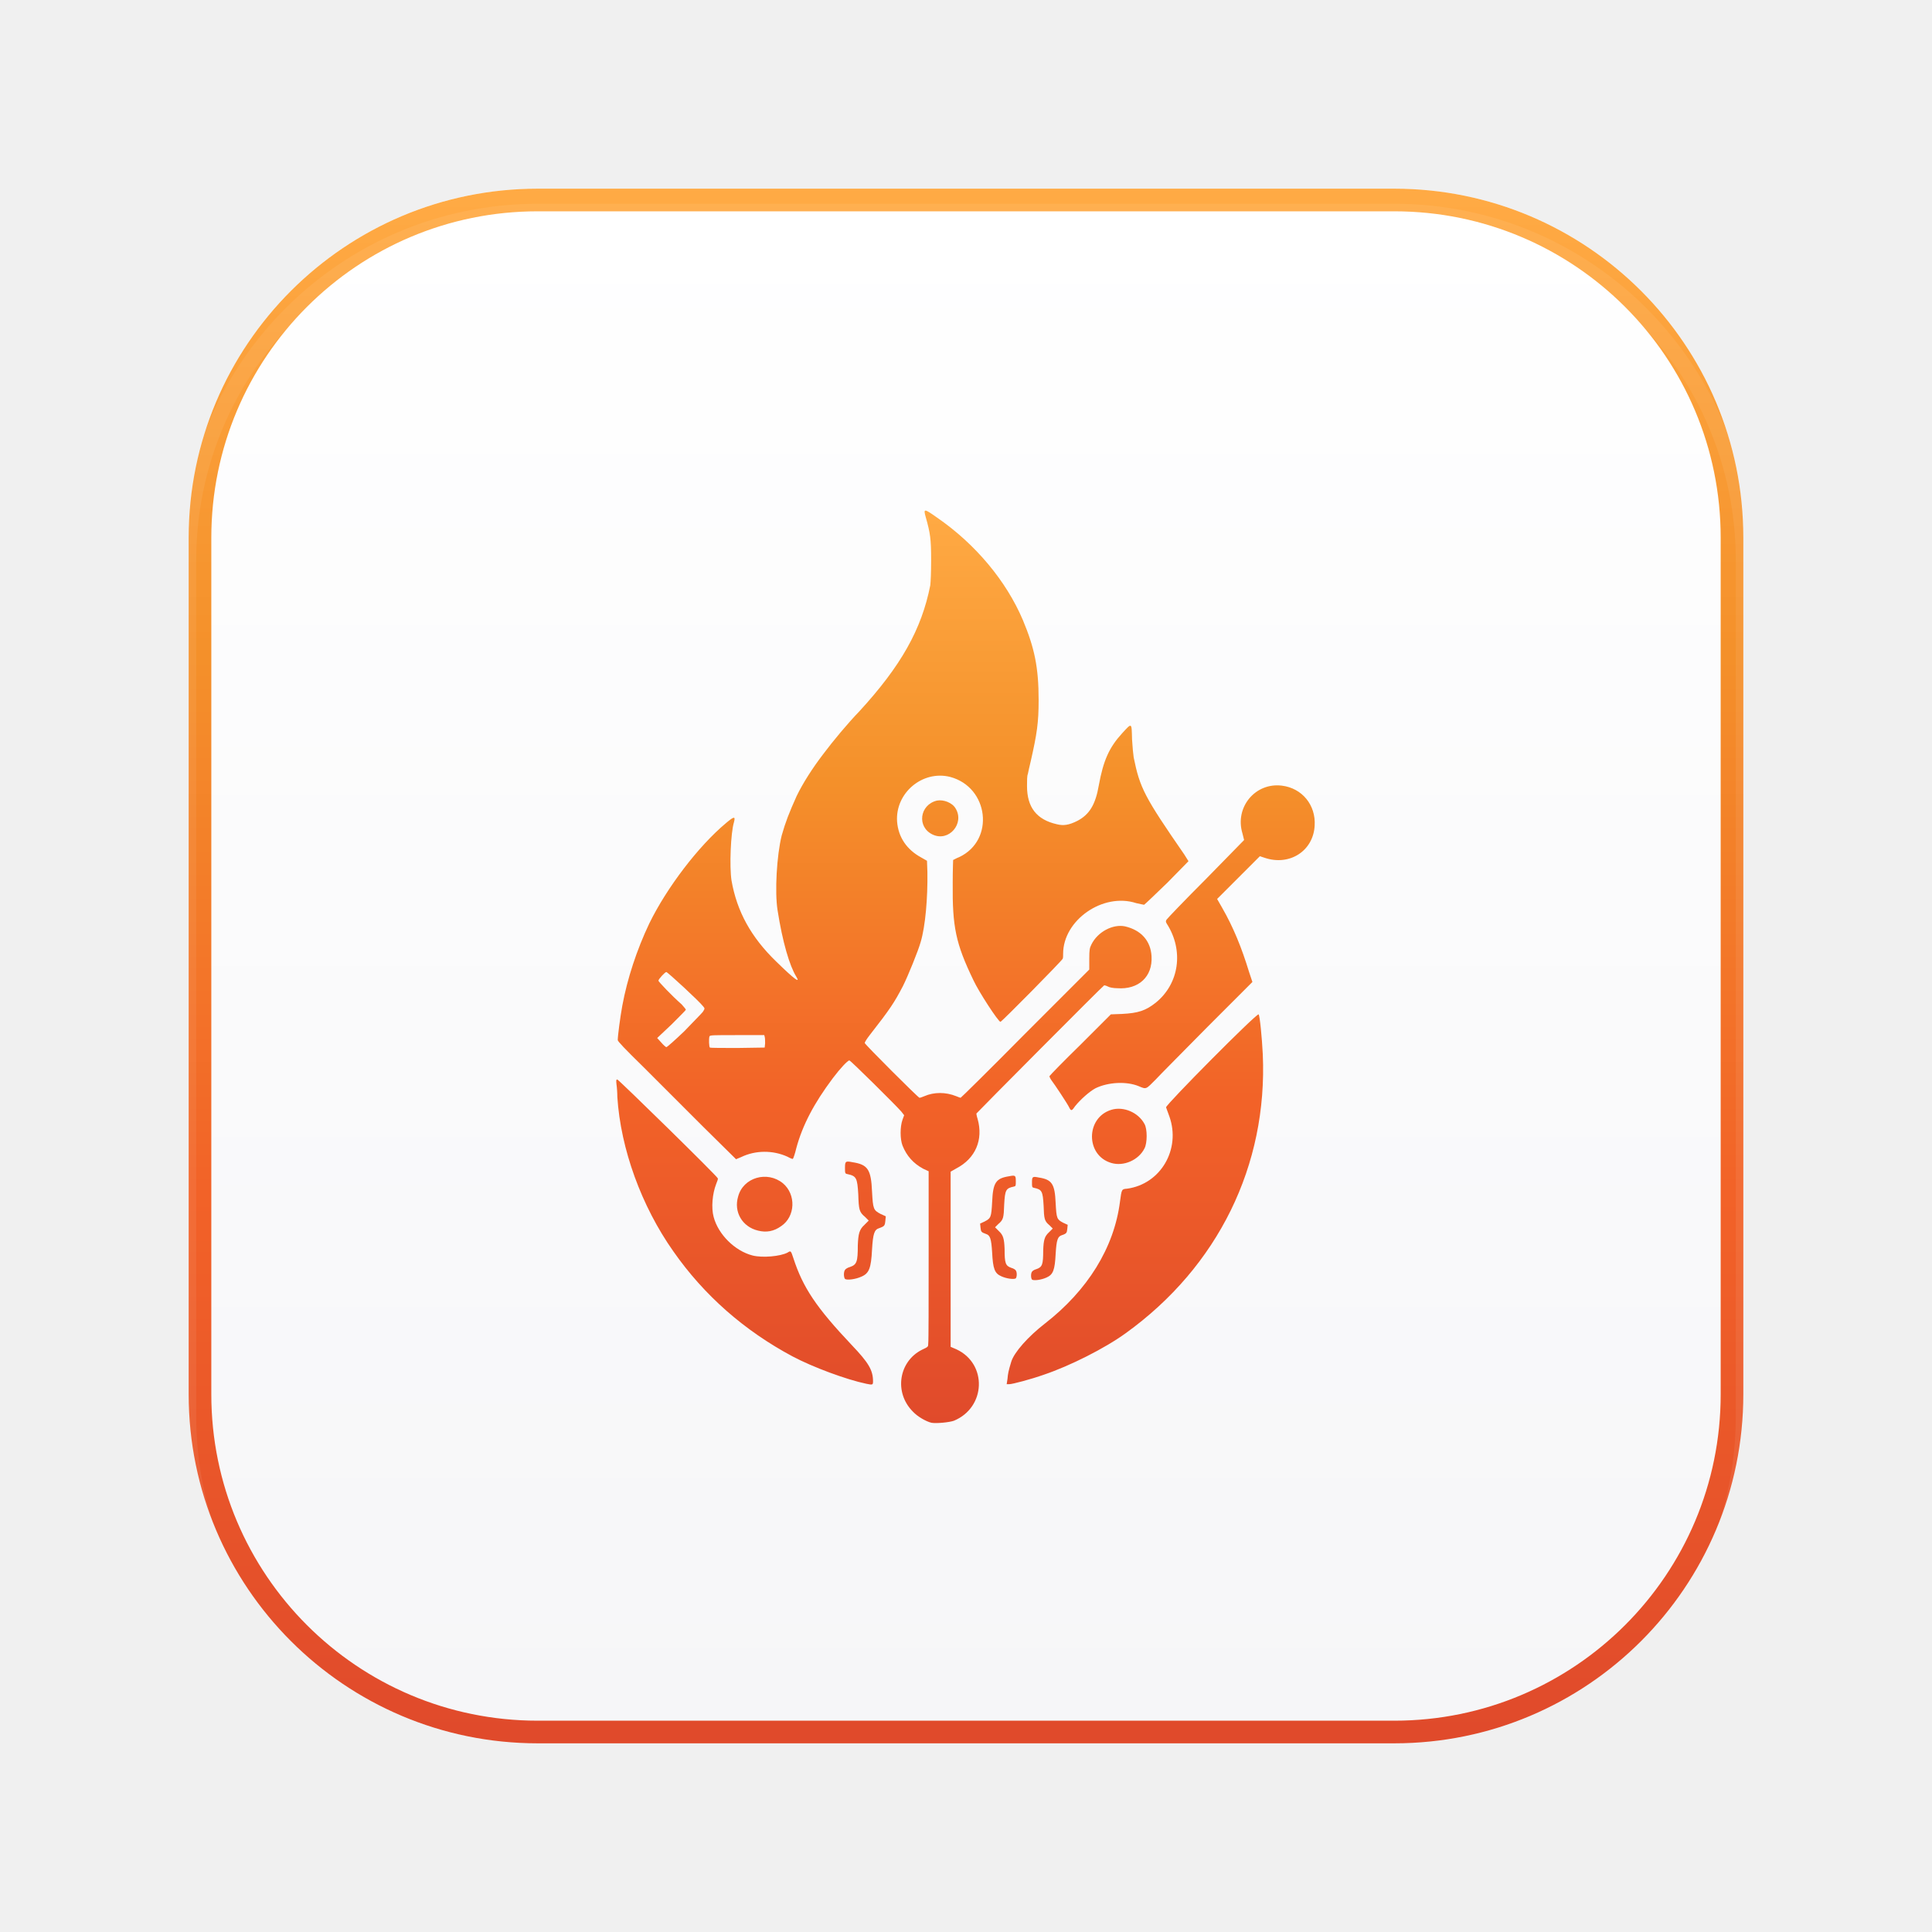
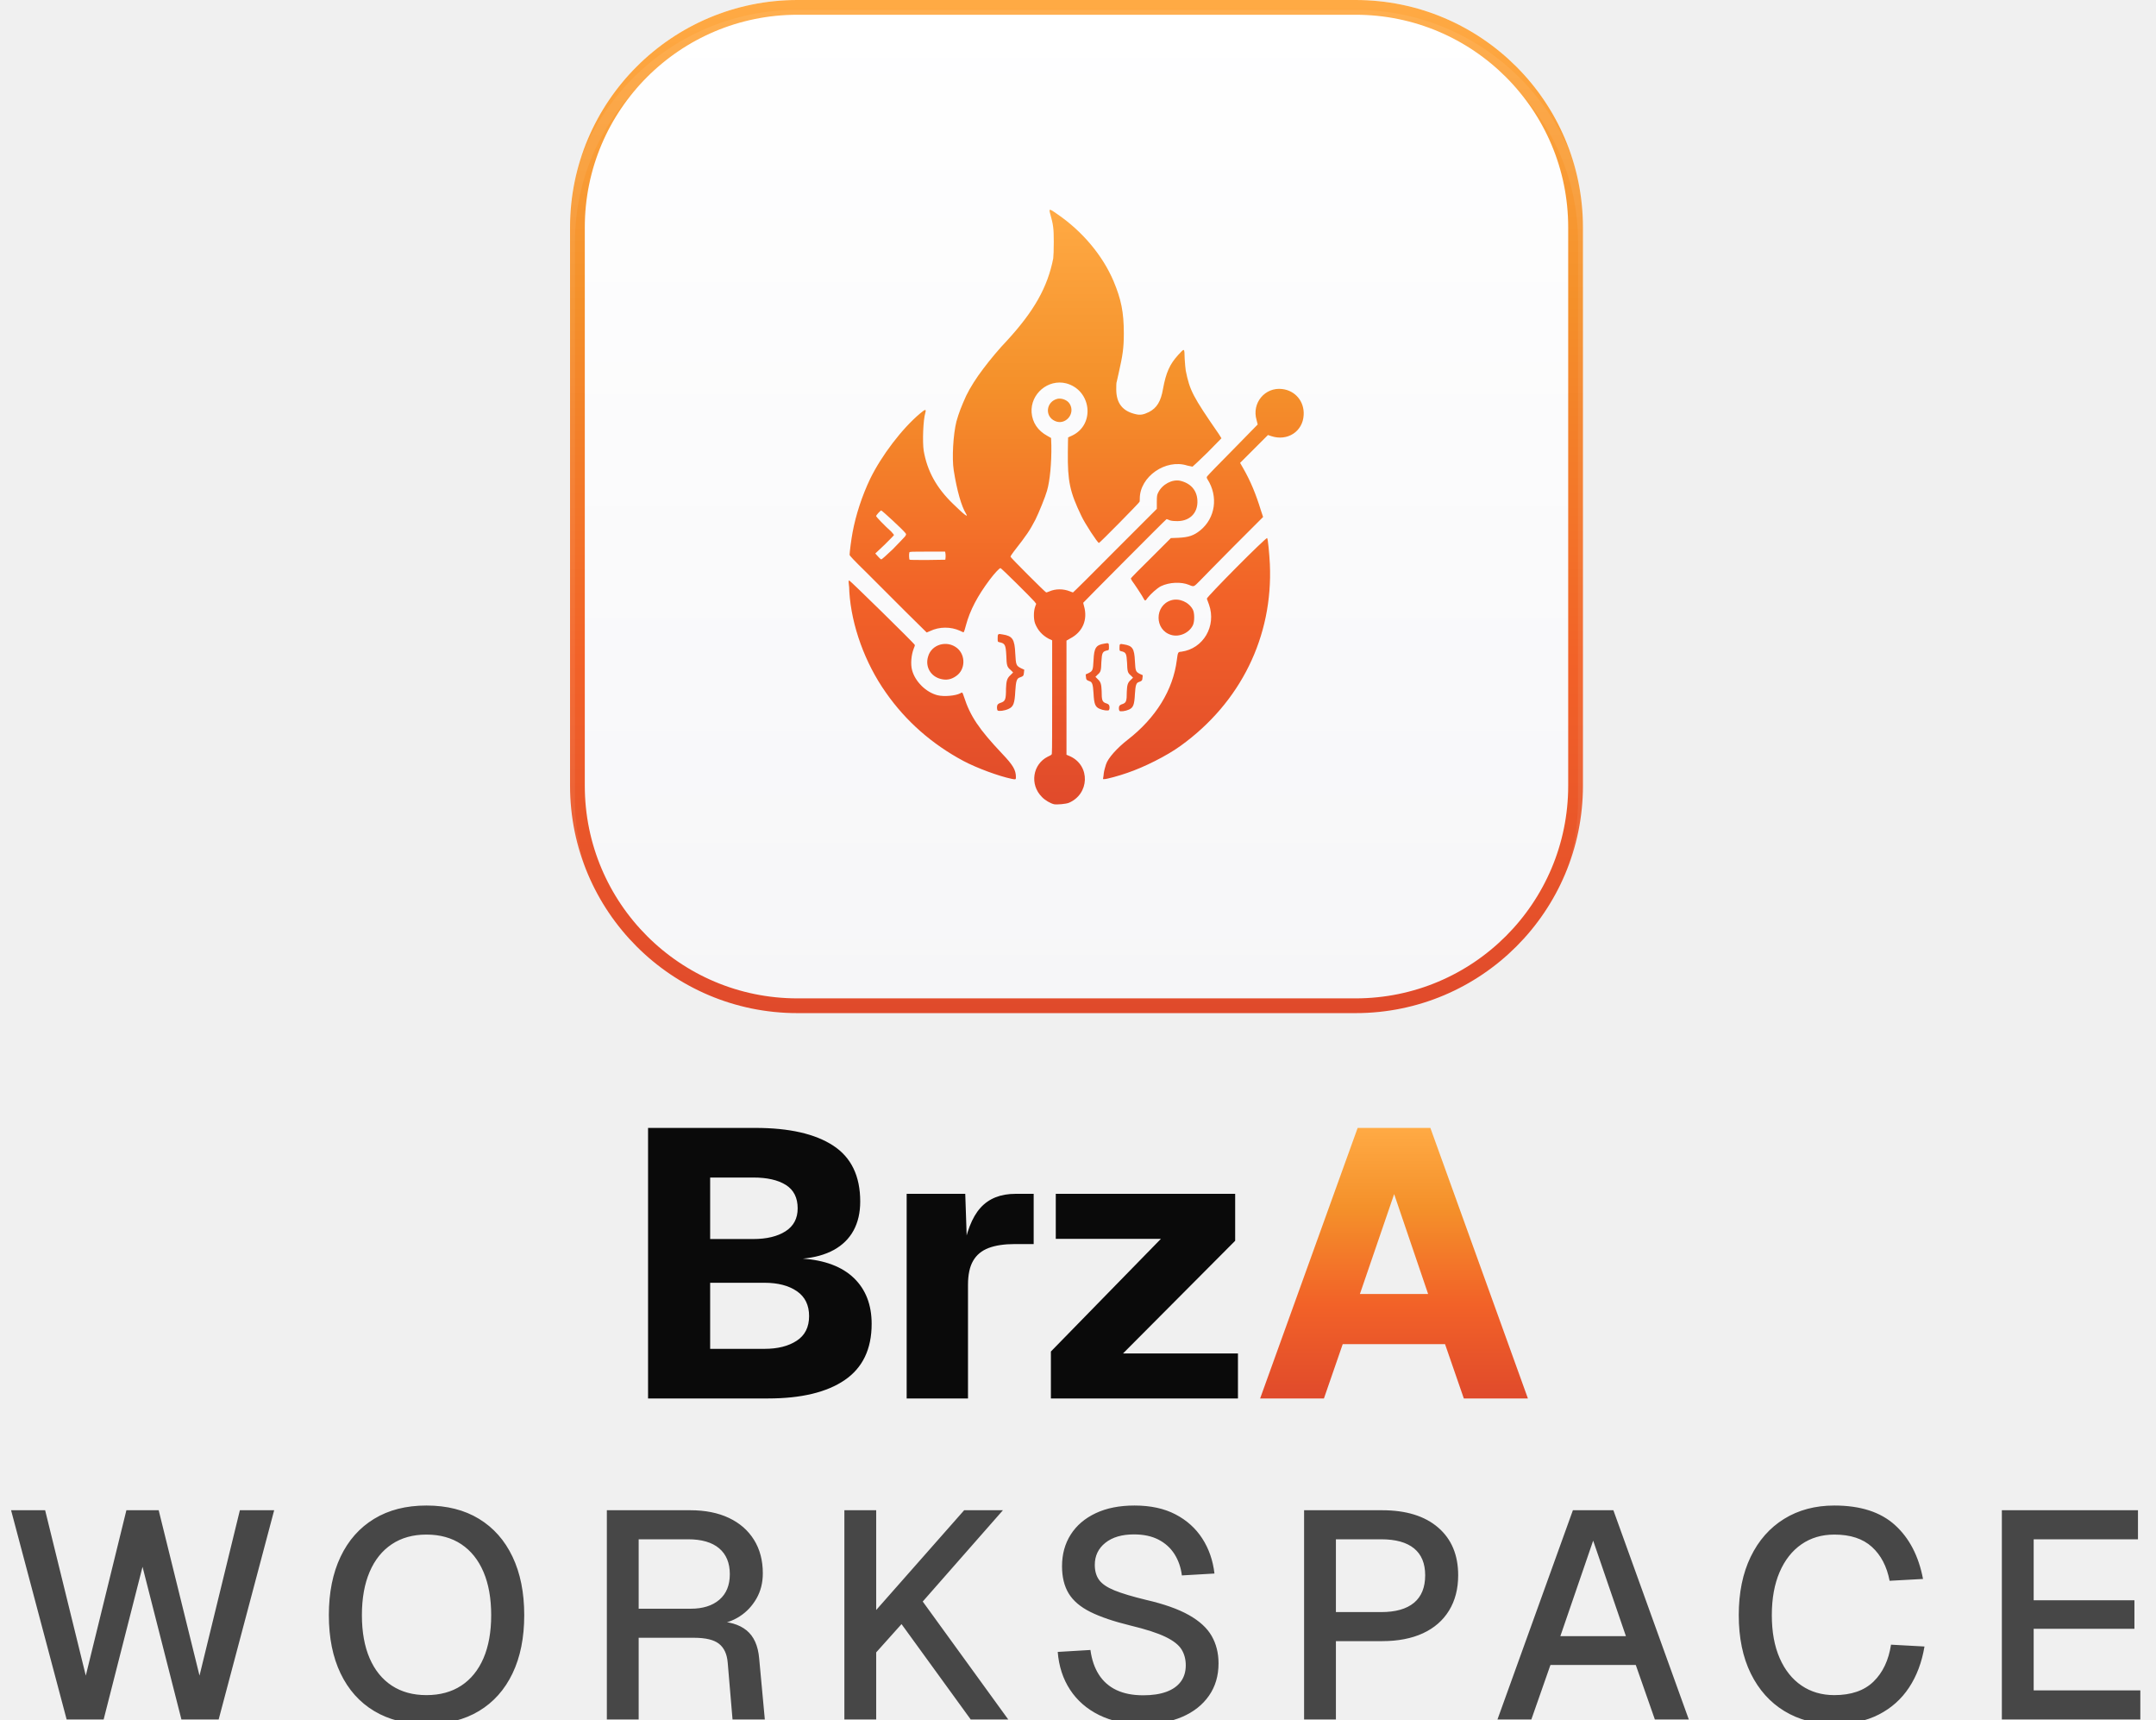
- <svg xmlns="http://www.w3.org/2000/svg" viewBox="0 0 1024 1024">
-   <defs>
-     <linearGradient id="brza-fire" gradientUnits="userSpaceOnUse" x1="0" y1="0.96" x2="0" y2="23.01">
-       <stop offset="0" stop-color="#FFAA44" />
-       <stop offset=".30" stop-color="#F4902A" />
-       <stop offset=".65" stop-color="#F26228" />
-       <stop offset="1" stop-color="#E04A2B" />
-     </linearGradient>
-     <linearGradient id="brza-fire-tile" x1="0" y1="0" x2="0" y2="1">
-       <stop offset="0" stop-color="#FFAA44" />
-       <stop offset=".30" stop-color="#F4902A" />
-       <stop offset=".65" stop-color="#F26228" />
-       <stop offset="1" stop-color="#E04A2B" />
-     </linearGradient>
-     <linearGradient id="brza-tile-dark" x1="0" y1="0" x2="0" y2="1">
-       <stop offset="0" stop-color="#373A41" />
-       <stop offset=".6" stop-color="#2C2D32" />
-       <stop offset="1" stop-color="#19161D" />
-     </linearGradient>
-     <linearGradient id="brza-tile-light" x1="0" y1="0" x2="0" y2="1">
-       <stop offset="0" stop-color="#FFFFFF" />
-       <stop offset="1" stop-color="#F6F6F8" />
-     </linearGradient>
-     <clipPath id="brza-tile-clip">
-       <rect x="100" y="100" width="824" height="824" rx="185" />
-     </clipPath>
-     <path id="brza-brace-close" d="M13.60 19.54C13.57 19.50 13.57 19.39 13.60 19.35C13.61 19.33 13.66 19.30 13.70 19.29C13.85 19.24 13.87 19.18 13.87 18.83C13.88 18.59 13.90 18.50 14.01 18.40L14.10 18.31L14.02 18.23C13.90 18.13 13.89 18.08 13.88 17.76C13.86 17.41 13.84 17.37 13.65 17.33C13.60 17.32 13.60 17.31 13.60 17.20C13.60 17.06 13.61 17.05 13.76 17.08C14.08 17.13 14.15 17.23 14.17 17.70C14.19 18.07 14.20 18.09 14.35 18.17L14.46 18.22L14.45 18.32C14.44 18.42 14.43 18.43 14.32 18.47C14.22 18.50 14.19 18.58 14.17 18.92C14.15 19.31 14.11 19.42 13.95 19.49C13.82 19.55 13.64 19.57 13.60 19.54Z" />
-   </defs>
-   <g id="tile">
-     <rect x="100" y="100" width="824" height="824" rx="185" fill="url(#brza-tile-light)" />
-     <g clip-path="url(#brza-tile-clip)">
-       <rect x="100" y="100" width="824" height="824" rx="185" fill="none" stroke="url(#brza-fire-tile)" stroke-width="24" />
-       <rect x="100" y="100" width="824" height="824" rx="185" fill="none" stroke="#FFFFFF" stroke-opacity=".07" stroke-width="8" transform="translate(0 12)" />
+ <svg xmlns="http://www.w3.org/2000/svg" viewBox="0 0 212.222 169.215" width="212.222" height="169.215">
+   <g transform="translate(56.111 0) scale(0.121) translate(-100 -100)">
+     <defs>
+       <linearGradient id="brza-fire" gradientUnits="userSpaceOnUse" x1="0" y1="0.96" x2="0" y2="23.01">
+         <stop offset="0" stop-color="#FFAA44" />
+         <stop offset=".30" stop-color="#F4902A" />
+         <stop offset=".65" stop-color="#F26228" />
+         <stop offset="1" stop-color="#E04A2B" />
+       </linearGradient>
+       <linearGradient id="brza-fire-tile" x1="0" y1="0" x2="0" y2="1">
+         <stop offset="0" stop-color="#FFAA44" />
+         <stop offset=".30" stop-color="#F4902A" />
+         <stop offset=".65" stop-color="#F26228" />
+         <stop offset="1" stop-color="#E04A2B" />
+       </linearGradient>
+       <linearGradient id="brza-tile-dark" x1="0" y1="0" x2="0" y2="1">
+         <stop offset="0" stop-color="#373A41" />
+         <stop offset=".6" stop-color="#2C2D32" />
+         <stop offset="1" stop-color="#19161D" />
+       </linearGradient>
+       <linearGradient id="brza-tile-light" x1="0" y1="0" x2="0" y2="1">
+         <stop offset="0" stop-color="#FFFFFF" />
+         <stop offset="1" stop-color="#F6F6F8" />
+       </linearGradient>
+       <clipPath id="brza-tile-clip">
+         <rect x="100" y="100" width="824" height="824" rx="185" />
+       </clipPath>
+       <path id="brza-brace-close" d="M13.60 19.54C13.57 19.50 13.57 19.39 13.60 19.35C13.61 19.33 13.66 19.30 13.70 19.29C13.85 19.24 13.87 19.18 13.87 18.83C13.88 18.59 13.90 18.50 14.01 18.40L14.10 18.31L14.02 18.23C13.90 18.13 13.89 18.08 13.88 17.76C13.86 17.41 13.84 17.37 13.65 17.33C13.60 17.32 13.60 17.31 13.60 17.20C13.60 17.06 13.61 17.05 13.76 17.08C14.08 17.13 14.15 17.23 14.17 17.70C14.19 18.07 14.20 18.09 14.35 18.17L14.46 18.22L14.45 18.32C14.44 18.42 14.43 18.43 14.32 18.47C14.22 18.50 14.19 18.58 14.17 18.92C14.15 19.31 14.11 19.42 13.95 19.49C13.82 19.55 13.64 19.57 13.60 19.54Z" />
+     </defs>
+     <g id="tile">
+       <rect x="100" y="100" width="824" height="824" rx="185" fill="url(#brza-tile-light)" />
+       <g clip-path="url(#brza-tile-clip)">
+         <rect x="100" y="100" width="824" height="824" rx="185" fill="none" stroke="url(#brza-fire-tile)" stroke-width="24" />
+         <rect x="100" y="100" width="824" height="824" rx="185" fill="none" stroke="#FFFFFF" stroke-opacity=".07" stroke-width="8" transform="translate(0 12)" />
+       </g>
+     </g>
+     <g id="flame" transform="translate(512 512) scale(22) translate(-12.01 -11.985)" fill="url(#brza-fire)">
+       <path id="flame-glyph" fill-rule="evenodd" d="M11.18 22.99C11.05 22.96 10.84 22.84 10.73 22.72C10.27 22.26 10.39 21.51 10.95 21.23C11.10 21.16 11.10 21.16 11.10 21.08C11.11 21.03 11.11 20.08 11.11 18.96L11.11 16.93L10.98 16.87C10.74 16.74 10.58 16.56 10.48 16.31C10.42 16.15 10.42 15.86 10.48 15.69L10.52 15.58L10.45 15.49C10.31 15.33 9.23 14.26 9.20 14.26C9.16 14.26 8.98 14.45 8.80 14.69C8.35 15.29 8.07 15.82 7.92 16.38C7.89 16.51 7.85 16.62 7.84 16.63C7.84 16.64 7.78 16.62 7.71 16.58C7.36 16.42 6.94 16.42 6.59 16.59L6.47 16.64L5.67 15.85C5.23 15.41 4.59 14.77 4.25 14.43C3.78 13.97 3.62 13.80 3.62 13.77C3.62 13.67 3.68 13.21 3.73 12.94C3.85 12.29 4.08 11.59 4.38 10.96C4.80 10.10 5.56 9.10 6.23 8.54C6.42 8.38 6.46 8.37 6.42 8.52C6.34 8.78 6.31 9.59 6.36 9.92C6.49 10.67 6.83 11.29 7.44 11.88C7.87 12.30 8.03 12.42 7.92 12.24C7.76 11.98 7.59 11.41 7.47 10.64C7.40 10.20 7.45 9.32 7.57 8.84C7.66 8.52 7.75 8.29 7.93 7.89C8.08 7.58 8.31 7.22 8.57 6.88C8.81 6.56 9.16 6.14 9.44 5.85C10.44 4.76 10.94 3.88 11.15 2.81C11.16 2.71 11.17 2.51 11.17 2.20C11.17 1.70 11.15 1.56 11.04 1.17C10.98 0.96 11.00 0.96 11.31 1.18C12.24 1.82 12.98 2.71 13.38 3.65C13.66 4.32 13.76 4.79 13.76 5.58C13.76 6.12 13.72 6.39 13.57 7.05C13.54 7.17 13.51 7.31 13.50 7.36C13.48 7.40 13.48 7.53 13.48 7.65C13.48 8.16 13.71 8.46 14.20 8.57C14.36 8.61 14.49 8.59 14.69 8.49C14.98 8.34 15.13 8.10 15.21 7.63C15.32 7.03 15.46 6.72 15.77 6.38C16.01 6.12 16.00 6.11 16.01 6.52C16.02 6.70 16.04 6.90 16.05 6.96C16.20 7.70 16.31 7.91 17.27 9.30L17.37 9.46L16.86 9.98C16.57 10.26 16.32 10.50 16.30 10.51C16.29 10.51 16.20 10.49 16.11 10.47C15.31 10.21 14.35 10.88 14.35 11.69C14.35 11.73 14.35 11.79 14.34 11.81C14.32 11.86 12.87 13.33 12.84 13.33C12.79 13.33 12.32 12.61 12.19 12.33C11.76 11.44 11.68 11.04 11.69 9.98C11.69 9.68 11.70 9.43 11.70 9.43C11.71 9.43 11.77 9.39 11.85 9.36C12.71 8.95 12.56 7.68 11.63 7.43C10.96 7.26 10.30 7.82 10.35 8.51C10.38 8.88 10.58 9.18 10.93 9.37L11.07 9.45L11.08 9.72C11.09 10.35 11.03 11.03 10.92 11.40C10.86 11.62 10.61 12.23 10.49 12.47C10.28 12.87 10.19 13.01 9.69 13.65C9.62 13.74 9.57 13.82 9.57 13.84C9.58 13.88 10.86 15.16 10.89 15.16C10.91 15.16 10.96 15.14 11.01 15.12C11.24 15.02 11.52 15.02 11.77 15.12C11.82 15.14 11.87 15.16 11.88 15.16C11.89 15.16 12.59 14.47 13.44 13.61L14.98 12.07L14.98 11.81C14.98 11.59 14.99 11.55 15.03 11.47C15.18 11.16 15.55 10.97 15.84 11.03C16.23 11.12 16.46 11.38 16.48 11.75C16.51 12.24 16.17 12.56 15.65 12.52C15.56 12.52 15.46 12.50 15.43 12.48C15.39 12.46 15.35 12.45 15.34 12.45C15.32 12.45 12.28 15.51 12.26 15.54C12.26 15.55 12.27 15.61 12.29 15.67C12.43 16.17 12.24 16.62 11.78 16.86L11.64 16.94L11.64 19.05L11.64 21.16L11.78 21.22C12.53 21.57 12.49 22.62 11.72 22.94C11.61 22.98 11.30 23.01 11.18 22.99ZM9.61 22.05C9.13 21.95 8.32 21.65 7.83 21.39C6.67 20.77 5.70 19.92 4.96 18.86C4.19 17.77 3.69 16.39 3.61 15.14C3.61 15.04 3.60 14.90 3.59 14.84C3.58 14.74 3.58 14.72 3.61 14.72C3.64 14.72 6.02 17.05 6.03 17.10C6.04 17.11 6.02 17.17 5.99 17.24C5.90 17.47 5.87 17.81 5.93 18.03C6.04 18.45 6.44 18.85 6.87 18.96C7.11 19.02 7.54 18.98 7.71 18.89C7.79 18.84 7.79 18.84 7.85 19.02C8.08 19.73 8.40 20.21 9.26 21.12C9.66 21.54 9.77 21.72 9.77 21.99C9.77 22.08 9.76 22.08 9.61 22.05ZM13.01 21.93C13.02 21.81 13.03 21.75 13.10 21.52C13.17 21.29 13.51 20.91 13.91 20.60C14.94 19.80 15.58 18.77 15.72 17.66C15.76 17.36 15.76 17.36 15.89 17.35C16.70 17.24 17.19 16.40 16.91 15.61C16.87 15.51 16.84 15.41 16.83 15.39C16.82 15.33 19.02 13.11 19.06 13.15C19.09 13.19 19.14 13.71 19.16 14.11C19.28 16.79 18.08 19.23 15.86 20.83C15.35 21.20 14.51 21.62 13.89 21.83C13.58 21.94 13.13 22.06 13.05 22.06L12.99 22.06L13.01 21.93ZM7.00 18.36C6.62 18.27 6.41 17.91 6.52 17.54C6.64 17.08 7.22 16.91 7.60 17.22C7.92 17.49 7.90 18.02 7.56 18.25C7.38 18.38 7.20 18.41 7.00 18.36ZM15.51 16.73C14.89 16.55 14.89 15.64 15.51 15.45C15.80 15.36 16.16 15.51 16.31 15.79C16.38 15.91 16.38 16.25 16.31 16.38C16.17 16.66 15.81 16.82 15.51 16.73ZM14.50 15.40C14.46 15.31 14.14 14.83 14.07 14.74C14.04 14.70 14.02 14.65 14.02 14.64C14.03 14.62 14.36 14.28 14.77 13.88L15.50 13.15L15.77 13.14C16.16 13.12 16.34 13.06 16.58 12.87C17.15 12.41 17.26 11.61 16.85 10.97C16.82 10.92 16.82 10.91 16.84 10.87C16.86 10.84 17.28 10.40 17.79 9.89L18.71 8.95L18.67 8.79C18.48 8.16 18.98 7.56 19.62 7.64C20.11 7.70 20.44 8.11 20.41 8.60C20.38 9.21 19.81 9.58 19.21 9.38L19.09 9.34L18.58 9.85L18.06 10.37L18.18 10.58C18.45 11.05 18.65 11.54 18.83 12.13L18.91 12.37L17.83 13.45C17.24 14.05 16.67 14.62 16.58 14.72C16.34 14.96 16.36 14.96 16.17 14.88C15.88 14.76 15.44 14.78 15.13 14.93C14.98 15.01 14.76 15.21 14.64 15.36C14.56 15.48 14.54 15.48 14.50 15.40ZM7.17 13.85C7.17 13.79 7.17 13.72 7.16 13.69L7.15 13.65L6.50 13.65C5.92 13.65 5.84 13.65 5.83 13.68C5.81 13.74 5.82 13.94 5.84 13.95C5.86 13.96 6.16 13.96 6.51 13.96L7.16 13.95L7.17 13.85ZM5.22 13.56C5.43 13.34 5.64 13.13 5.67 13.09C5.72 13.01 5.72 13.01 5.68 12.96C5.58 12.83 4.82 12.13 4.79 12.13C4.76 12.13 4.60 12.30 4.60 12.34C4.60 12.36 4.92 12.70 5.16 12.91C5.21 12.97 5.26 13.02 5.26 13.04C5.26 13.05 5.10 13.21 4.92 13.39L4.57 13.72L4.67 13.83C4.72 13.89 4.78 13.94 4.79 13.94C4.81 13.94 5.00 13.77 5.22 13.56ZM11.21 8.82C10.82 8.64 10.89 8.10 11.31 8.00C11.47 7.97 11.68 8.05 11.76 8.19C11.98 8.55 11.60 9.00 11.21 8.82Z" />
+       <use href="#brza-brace-close" />
+       <use href="#brza-brace-close" transform="matrix(-1 0 0 1 26.81 -0.03)" />
+       <use href="#brza-brace-close" transform="matrix(1.143 0 0 1.143 -6.45 -2.81)" />
    </g>
  </g>
-   <g id="flame" transform="translate(512 512) scale(22) translate(-12.01 -11.985)" fill="url(#brza-fire)">
-     <path id="flame-glyph" fill-rule="evenodd" d="M11.18 22.99C11.05 22.96 10.84 22.84 10.73 22.72C10.27 22.26 10.39 21.51 10.95 21.23C11.10 21.16 11.10 21.16 11.10 21.08C11.11 21.03 11.11 20.08 11.11 18.96L11.11 16.93L10.98 16.87C10.74 16.74 10.58 16.56 10.48 16.31C10.42 16.15 10.42 15.86 10.48 15.69L10.52 15.58L10.45 15.49C10.31 15.33 9.23 14.26 9.20 14.26C9.16 14.26 8.98 14.45 8.80 14.69C8.35 15.29 8.07 15.82 7.92 16.38C7.89 16.51 7.85 16.62 7.84 16.63C7.84 16.64 7.78 16.62 7.71 16.58C7.36 16.42 6.94 16.42 6.59 16.59L6.47 16.64L5.67 15.85C5.23 15.41 4.59 14.77 4.25 14.43C3.78 13.97 3.62 13.80 3.62 13.77C3.62 13.67 3.68 13.21 3.73 12.94C3.85 12.29 4.08 11.59 4.38 10.96C4.80 10.10 5.56 9.10 6.23 8.54C6.42 8.38 6.46 8.37 6.42 8.52C6.34 8.78 6.31 9.59 6.36 9.92C6.49 10.67 6.83 11.29 7.44 11.88C7.87 12.30 8.03 12.42 7.92 12.24C7.76 11.98 7.59 11.41 7.47 10.64C7.40 10.20 7.45 9.32 7.57 8.84C7.66 8.52 7.75 8.29 7.93 7.89C8.08 7.58 8.31 7.22 8.57 6.88C8.81 6.56 9.16 6.14 9.44 5.85C10.44 4.76 10.94 3.88 11.15 2.81C11.16 2.71 11.17 2.51 11.17 2.20C11.17 1.70 11.15 1.56 11.04 1.17C10.98 0.96 11.00 0.96 11.31 1.18C12.24 1.82 12.98 2.71 13.38 3.65C13.66 4.32 13.76 4.79 13.76 5.58C13.76 6.12 13.72 6.39 13.57 7.05C13.54 7.17 13.51 7.31 13.50 7.36C13.48 7.40 13.48 7.53 13.48 7.65C13.48 8.16 13.71 8.46 14.20 8.57C14.36 8.61 14.49 8.59 14.69 8.49C14.98 8.34 15.13 8.10 15.21 7.63C15.32 7.03 15.46 6.72 15.77 6.38C16.01 6.12 16.00 6.11 16.01 6.52C16.02 6.70 16.04 6.90 16.05 6.96C16.20 7.70 16.31 7.91 17.27 9.30L17.37 9.46L16.86 9.98C16.57 10.26 16.32 10.50 16.30 10.51C16.29 10.51 16.20 10.49 16.11 10.47C15.31 10.21 14.35 10.88 14.35 11.69C14.35 11.73 14.35 11.79 14.34 11.81C14.32 11.86 12.87 13.33 12.84 13.33C12.79 13.33 12.32 12.61 12.19 12.33C11.76 11.44 11.68 11.04 11.69 9.98C11.69 9.68 11.70 9.43 11.70 9.43C11.71 9.43 11.77 9.39 11.85 9.36C12.71 8.95 12.56 7.68 11.63 7.43C10.96 7.26 10.30 7.82 10.35 8.51C10.38 8.88 10.58 9.18 10.93 9.37L11.07 9.45L11.08 9.72C11.09 10.35 11.03 11.03 10.92 11.40C10.86 11.62 10.61 12.23 10.49 12.47C10.28 12.87 10.19 13.01 9.69 13.65C9.62 13.74 9.57 13.82 9.57 13.84C9.58 13.88 10.86 15.16 10.89 15.16C10.91 15.16 10.96 15.14 11.01 15.12C11.24 15.02 11.52 15.02 11.77 15.12C11.82 15.14 11.87 15.16 11.88 15.16C11.89 15.16 12.59 14.47 13.44 13.61L14.98 12.07L14.98 11.81C14.98 11.59 14.99 11.55 15.03 11.47C15.18 11.16 15.55 10.97 15.84 11.03C16.23 11.12 16.46 11.38 16.48 11.75C16.51 12.24 16.17 12.56 15.65 12.52C15.56 12.52 15.46 12.50 15.43 12.48C15.39 12.46 15.35 12.45 15.34 12.45C15.32 12.45 12.28 15.51 12.26 15.54C12.26 15.55 12.27 15.61 12.29 15.67C12.43 16.17 12.24 16.62 11.78 16.86L11.64 16.94L11.64 19.05L11.64 21.16L11.78 21.22C12.53 21.57 12.49 22.62 11.72 22.94C11.61 22.98 11.30 23.01 11.18 22.99ZM9.61 22.05C9.13 21.95 8.32 21.65 7.83 21.39C6.67 20.77 5.70 19.92 4.96 18.86C4.19 17.77 3.69 16.39 3.61 15.14C3.61 15.04 3.60 14.90 3.59 14.84C3.58 14.74 3.58 14.72 3.61 14.72C3.64 14.72 6.02 17.05 6.03 17.10C6.04 17.11 6.02 17.17 5.99 17.24C5.90 17.47 5.87 17.81 5.93 18.03C6.04 18.45 6.44 18.85 6.87 18.96C7.11 19.02 7.54 18.98 7.71 18.89C7.79 18.84 7.79 18.84 7.85 19.02C8.08 19.73 8.40 20.21 9.26 21.12C9.66 21.54 9.77 21.72 9.77 21.99C9.77 22.08 9.76 22.08 9.61 22.05ZM13.01 21.93C13.02 21.81 13.03 21.75 13.10 21.52C13.17 21.29 13.51 20.91 13.91 20.60C14.94 19.80 15.58 18.77 15.72 17.66C15.76 17.36 15.76 17.36 15.89 17.35C16.70 17.24 17.19 16.40 16.91 15.61C16.87 15.51 16.84 15.41 16.83 15.39C16.82 15.33 19.02 13.11 19.06 13.15C19.09 13.19 19.14 13.71 19.16 14.11C19.28 16.79 18.08 19.23 15.86 20.83C15.35 21.20 14.51 21.62 13.89 21.83C13.58 21.94 13.13 22.06 13.05 22.06L12.99 22.06L13.01 21.93ZM7.00 18.36C6.62 18.27 6.41 17.91 6.52 17.54C6.64 17.08 7.22 16.91 7.60 17.22C7.92 17.49 7.90 18.02 7.56 18.25C7.38 18.38 7.20 18.41 7.00 18.36ZM15.51 16.73C14.89 16.55 14.89 15.64 15.51 15.45C15.80 15.36 16.16 15.51 16.31 15.79C16.38 15.91 16.38 16.25 16.31 16.38C16.17 16.66 15.81 16.82 15.51 16.73ZM14.50 15.40C14.46 15.31 14.14 14.83 14.07 14.74C14.04 14.70 14.02 14.65 14.02 14.64C14.03 14.62 14.36 14.28 14.77 13.88L15.50 13.15L15.77 13.14C16.16 13.12 16.34 13.06 16.58 12.87C17.15 12.41 17.26 11.61 16.85 10.97C16.82 10.92 16.82 10.91 16.84 10.87C16.86 10.84 17.28 10.40 17.79 9.89L18.71 8.95L18.67 8.79C18.48 8.16 18.98 7.56 19.62 7.64C20.11 7.70 20.44 8.11 20.41 8.60C20.38 9.21 19.81 9.58 19.21 9.38L19.09 9.34L18.58 9.85L18.06 10.37L18.18 10.58C18.45 11.05 18.65 11.54 18.83 12.13L18.91 12.37L17.83 13.45C17.24 14.05 16.67 14.62 16.58 14.72C16.34 14.96 16.36 14.96 16.17 14.88C15.88 14.76 15.44 14.78 15.13 14.93C14.98 15.01 14.76 15.21 14.64 15.36C14.56 15.48 14.54 15.48 14.50 15.40ZM7.17 13.85C7.17 13.79 7.17 13.72 7.16 13.69L7.15 13.65L6.50 13.65C5.92 13.65 5.84 13.65 5.83 13.68C5.81 13.74 5.82 13.94 5.84 13.95C5.86 13.96 6.16 13.96 6.51 13.96L7.16 13.95L7.17 13.85ZM5.22 13.56C5.43 13.34 5.64 13.13 5.67 13.09C5.72 13.01 5.72 13.01 5.68 12.96C5.58 12.83 4.82 12.13 4.79 12.13C4.76 12.13 4.60 12.30 4.60 12.34C4.60 12.36 4.92 12.70 5.16 12.91C5.21 12.97 5.26 13.02 5.26 13.04C5.26 13.05 5.10 13.21 4.92 13.39L4.57 13.72L4.67 13.83C4.72 13.89 4.78 13.94 4.79 13.94C4.81 13.94 5.00 13.77 5.22 13.56ZM11.21 8.82C10.82 8.64 10.89 8.10 11.31 8.00C11.47 7.97 11.68 8.05 11.76 8.19C11.98 8.55 11.60 9.00 11.21 8.82Z" />
-     <use href="#brza-brace-close" />
-     <use href="#brza-brace-close" transform="matrix(-1 0 0 1 26.81 -0.03)" />
-     <use href="#brza-brace-close" transform="matrix(1.143 0 0 1.143 -6.45 -2.81)" />
-   </g>
+   <path fill="#0A0A0A" transform="translate(61.128 137.625) scale(0.375)" d="M7.10 -0.00L7.10 -71.00L35.28 -71.00Q48.58 -71.00 55.69 -66.36Q62.79 -61.73 62.79 -51.69Q62.79 -47.30 61.04 -44.08Q59.28 -40.86 55.86 -38.98Q52.44 -37.10 47.55 -36.68L47.52 -36.72Q56.48 -36.09 61.14 -31.59Q65.79 -27.09 65.79 -19.57Q65.79 -9.66 58.72 -4.83Q51.65 -0.00 38.58 -0.00ZM23.40 -13.02L37.67 -13.02Q42.87 -13.02 46.12 -15.15Q49.37 -17.27 49.37 -21.61Q49.37 -25.95 46.16 -28.15Q42.94 -30.36 37.67 -30.36L23.40 -30.36ZM23.40 -41.84L34.72 -41.84Q40.00 -41.84 43.19 -43.88Q46.37 -45.92 46.37 -49.89Q46.37 -54.09 43.26 -56.04Q40.16 -57.98 34.72 -57.98L23.40 -57.98ZM74.98 -0.00L74.98 -53.70L90.36 -53.70L90.90 -37.78L89.68 -38.01Q91.03 -46.35 94.35 -50.03Q97.66 -53.70 103.54 -53.70L108.32 -53.70L108.32 -40.52L103.43 -40.52Q99.22 -40.52 96.50 -39.49Q93.78 -38.46 92.43 -36.13Q91.08 -33.81 91.08 -29.83L91.08 -0.00ZM112.84 -0.00L112.84 -12.32L141.72 -41.89L114.12 -41.89L114.12 -53.70L161.21 -53.70L161.21 -41.38L131.77 -11.81L161.94 -11.81L161.94 -0.00Z" />
+   <path fill="url(#brza-fire-tile)" transform="translate(61.128 137.625) scale(0.375)" d="M167.76 -0.00L193.36 -71.00L212.45 -71.00L238.05 -0.00L221.23 -0.00L216.30 -14.25L189.44 -14.25L184.51 -0.00ZM193.95 -27.41L211.86 -27.41L202.94 -53.63Z" />
+   <path fill="#474747" transform="translate(0 169.215) scale(0.29)" d="M22.62 -0.00L3.76 -71.00L15.32 -71.00L29.12 -14.88L42.90 -71.00L53.86 -71.00L67.72 -14.88L81.42 -71.00L93.06 -71.00L74.22 -0.00L61.58 -0.00L48.38 -51.80L35.18 -0.00ZM144.74 1.60Q134.42 1.60 127.00 -2.86Q119.58 -7.32 115.60 -15.62Q111.62 -23.92 111.62 -35.40Q111.62 -46.88 115.60 -55.23Q119.58 -63.58 127.00 -68.09Q134.41 -72.60 144.74 -72.60Q155.16 -72.60 162.57 -68.09Q169.98 -63.58 173.96 -55.23Q177.94 -46.88 177.94 -35.40Q177.94 -23.92 173.96 -15.62Q169.98 -7.32 162.57 -2.86Q155.16 1.60 144.74 1.60ZM144.74 -8.26Q151.66 -8.26 156.57 -11.48Q161.48 -14.71 164.10 -20.77Q166.72 -26.84 166.72 -35.40Q166.72 -43.96 164.10 -50.08Q161.48 -56.20 156.57 -59.47Q151.65 -62.74 144.73 -62.74Q137.90 -62.74 132.99 -59.47Q128.08 -56.20 125.46 -50.08Q122.84 -43.96 122.84 -35.40Q122.84 -26.84 125.46 -20.77Q128.08 -14.71 132.99 -11.48Q137.90 -8.26 144.74 -8.26ZM205.98 -0.00L205.98 -71.00L234.28 -71.00Q241.88 -71.00 247.39 -68.40Q252.90 -65.80 255.91 -60.98Q258.92 -56.16 258.92 -49.60Q258.92 -44.76 256.74 -40.99Q254.56 -37.22 251.04 -34.96Q247.52 -32.70 243.46 -32.36L242.94 -33.28Q249.64 -33.28 253.38 -30.25Q257.12 -27.22 257.68 -20.72L259.60 -0.00L248.64 -0.00L247.00 -19.32Q246.64 -23.62 244.06 -25.67Q241.48 -27.72 235.56 -27.72L216.78 -27.72L216.78 -0.00ZM216.78 -37.58L234.44 -37.58Q240.62 -37.58 244.17 -40.63Q247.72 -43.68 247.72 -49.30Q247.72 -55.02 244.09 -58.08Q240.46 -61.14 233.56 -61.14L216.78 -61.14ZM286.60 -0.00L286.60 -71.00L297.40 -71.00L297.40 -37.14L327.26 -71.00L340.42 -71.00L313.20 -40.02L342.22 -0.00L329.48 -0.00L306.00 -32.36L297.40 -22.76L297.40 -0.00ZM387.84 1.60Q379.32 1.60 373.06 -1.50Q366.80 -4.60 363.20 -10.10Q359.60 -15.60 359.02 -22.92L370.12 -23.58Q370.78 -18.64 373.00 -15.19Q375.22 -11.74 378.97 -9.97Q382.72 -8.20 388.04 -8.20Q392.64 -8.20 395.86 -9.37Q399.08 -10.54 400.78 -12.82Q402.48 -15.10 402.48 -18.40Q402.48 -21.42 401.05 -23.75Q399.62 -26.08 395.59 -28.03Q391.56 -29.98 383.68 -31.88Q375.18 -33.96 370.10 -36.49Q365.02 -39.02 362.75 -42.74Q360.48 -46.46 360.48 -52.00Q360.48 -58.12 363.44 -62.76Q366.40 -67.40 371.92 -70.00Q377.44 -72.60 385.08 -72.60Q393.22 -72.60 398.98 -69.60Q404.74 -66.60 408.09 -61.40Q411.44 -56.20 412.22 -49.52L401.16 -48.88Q400.64 -52.98 398.64 -56.12Q396.64 -59.26 393.21 -61.03Q389.78 -62.80 384.88 -62.80Q378.76 -62.80 375.18 -59.94Q371.60 -57.08 371.60 -52.44Q371.60 -49.36 373.07 -47.34Q374.54 -45.32 378.27 -43.80Q382.00 -42.28 388.92 -40.60Q398.14 -38.48 403.56 -35.42Q408.98 -32.36 411.29 -28.30Q413.60 -24.24 413.60 -19.04Q413.60 -12.70 410.35 -8.05Q407.10 -3.40 401.31 -0.90Q395.52 1.60 387.84 1.60ZM442.64 -0.00L442.64 -71.00L469.12 -71.00Q481.32 -71.00 488.13 -65.14Q494.94 -59.28 494.94 -48.94Q494.94 -42.02 491.85 -36.97Q488.76 -31.92 482.99 -29.25Q477.22 -26.58 469.12 -26.58L453.44 -26.58L453.44 -0.00ZM453.44 -36.44L468.82 -36.44Q476.14 -36.44 479.94 -39.59Q483.74 -42.74 483.74 -48.94Q483.74 -54.98 479.95 -58.06Q476.16 -61.14 468.82 -61.14L453.44 -61.14ZM508.28 -0.00L533.88 -71.00L547.62 -71.00L573.22 -0.00L561.70 -0.00L555.22 -18.50L526.26 -18.50L519.78 -0.00ZM529.62 -28.26L551.88 -28.26L540.76 -60.68ZM622.56 1.60Q612.98 1.60 605.67 -2.84Q598.36 -7.28 594.27 -15.57Q590.18 -23.86 590.18 -35.40Q590.18 -46.84 594.22 -55.19Q598.26 -63.54 605.58 -68.07Q612.90 -72.60 622.64 -72.60Q635.88 -72.60 643.19 -65.98Q650.50 -59.36 652.72 -47.68L641.38 -47.06Q639.98 -54.36 635.38 -58.55Q630.78 -62.74 622.64 -62.74Q616.22 -62.74 611.45 -59.43Q606.68 -56.12 604.04 -49.99Q601.40 -43.86 601.40 -35.40Q601.40 -26.90 604.06 -20.82Q606.72 -14.74 611.49 -11.50Q616.26 -8.26 622.60 -8.26Q631.20 -8.26 635.92 -12.85Q640.64 -17.44 641.86 -25.38L653.22 -24.76Q651.88 -16.74 647.98 -10.83Q644.08 -4.92 637.69 -1.66Q631.30 1.60 622.56 1.60ZM679.48 -0.00L679.48 -71.00L725.68 -71.00L725.68 -61.14L690.28 -61.14L690.28 -40.44L724.48 -40.44L724.48 -30.76L690.28 -30.76L690.28 -9.86L726.48 -9.86L726.48 -0.00Z" />
</svg>
